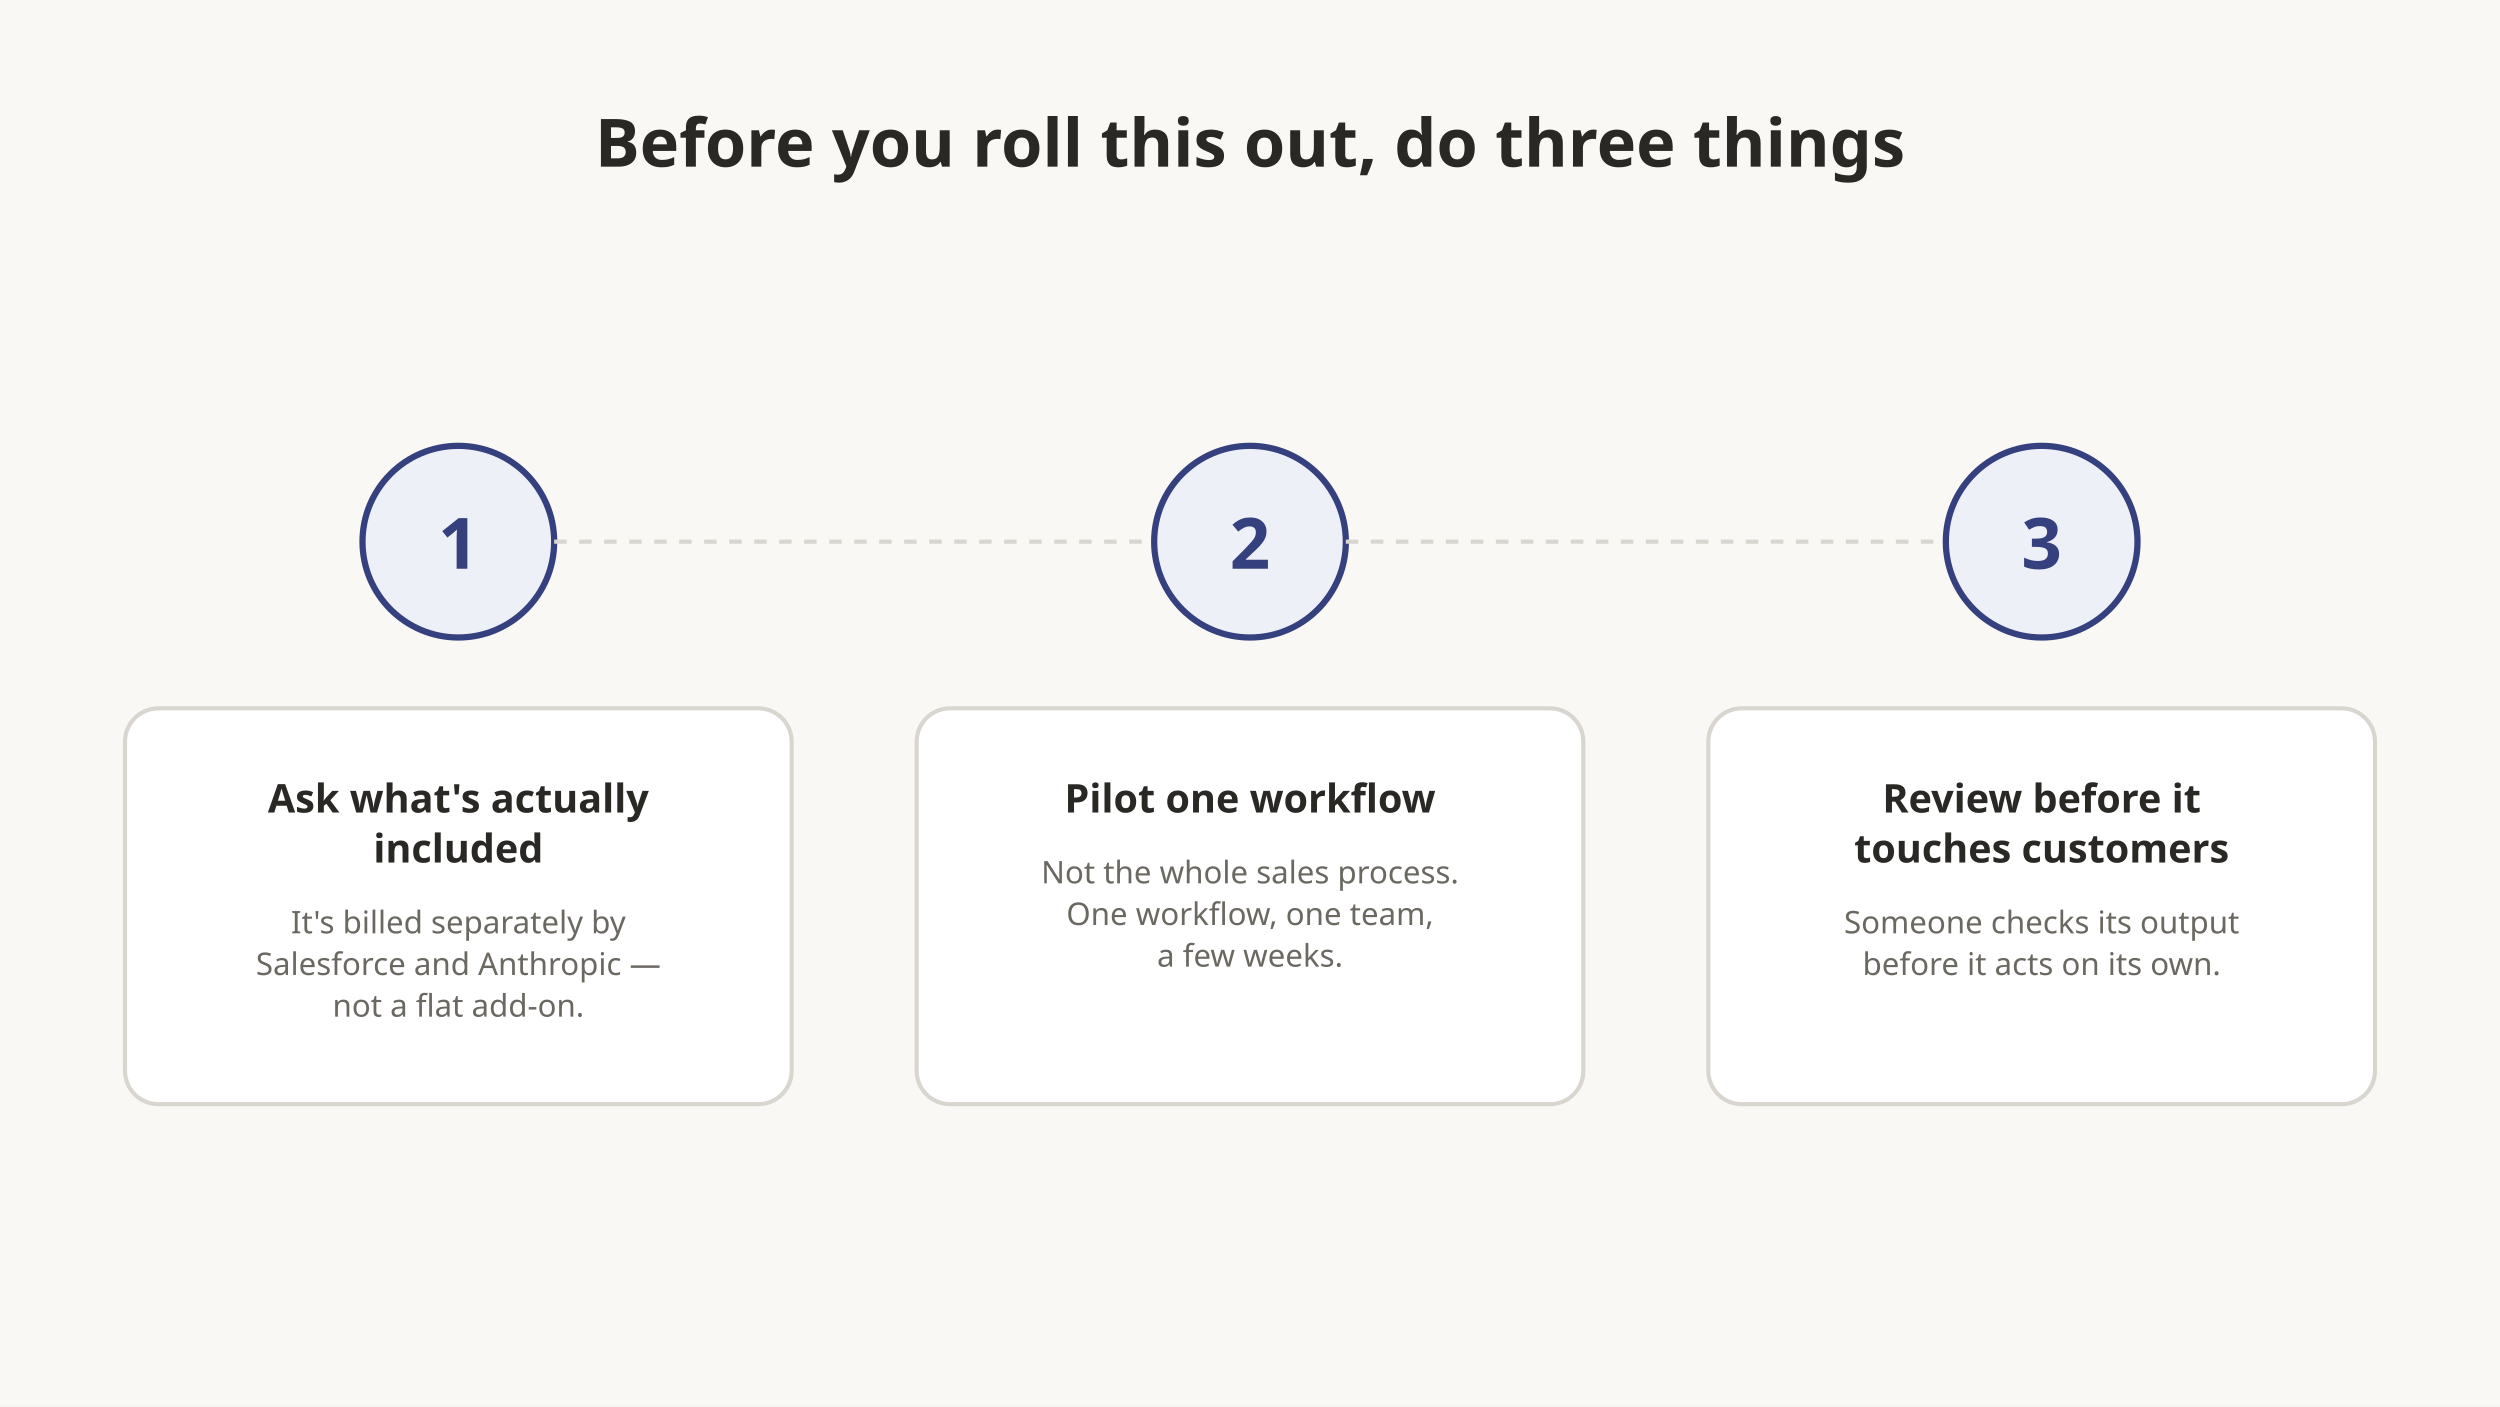
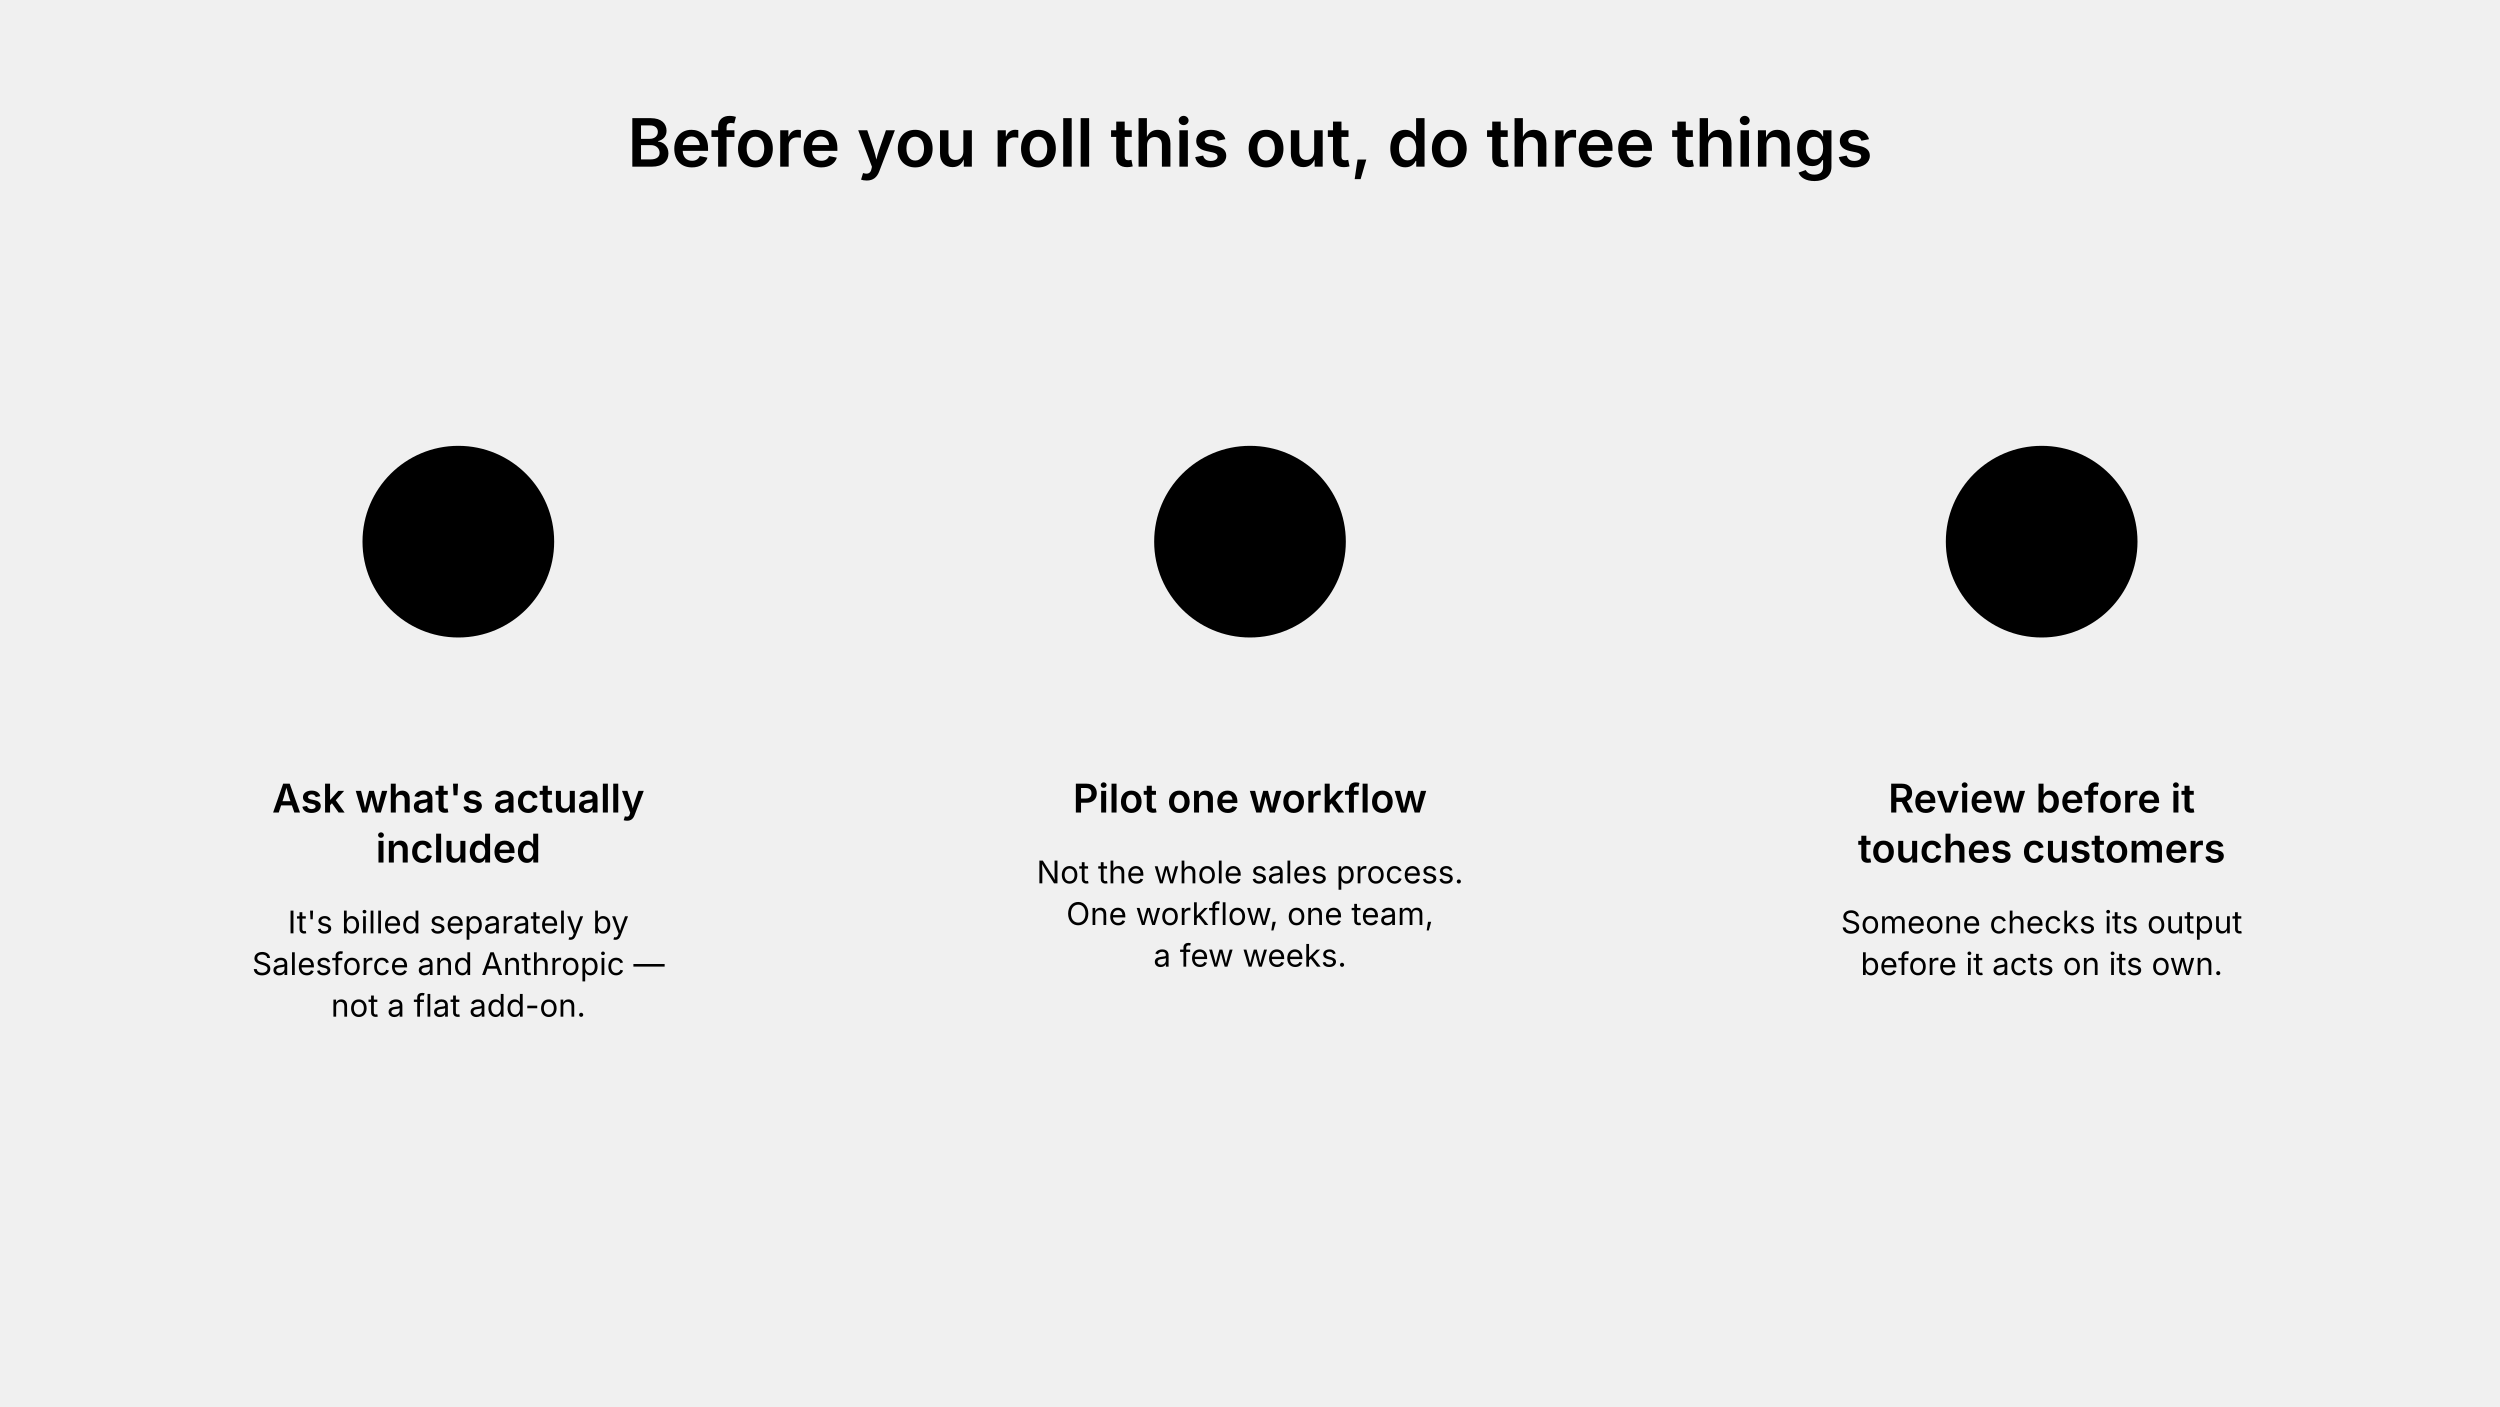
- <svg xmlns="http://www.w3.org/2000/svg" viewBox="0 0 1200 675" role="img" aria-labelledby="title desc">
-   <rect width="1200" height="675" fill="#FAF8F5" />
-   <text x="600" y="80" text-anchor="middle" font-family="'Geist', system-ui, sans-serif" font-size="32" font-weight="600" fill="#2A2825">
+ <svg xmlns="http://www.w3.org/2000/svg" viewBox="0 0 1200 675" role="img" aria-labelledby="title desc" font-family="ui-sans-serif, system-ui, -apple-system, 'Segoe UI', sans-serif">
+   <text x="600" y="80" text-anchor="middle" font-size="32" font-weight="600" fill="oklch(0.19 0.005 75)">
    Before you roll this out, do three things
  </text>
-   <circle cx="220" cy="260" r="46" fill="#EEF0F8" stroke="#35407E" stroke-width="3" />
-   <text x="220" y="273" text-anchor="middle" font-family="'Geist', system-ui, sans-serif" font-size="34" font-weight="700" fill="#35407E">1</text>
-   <rect x="60" y="340" width="320" height="190" rx="16" fill="#FFFFFF" stroke="#D9D6D0" stroke-width="2" />
-   <text x="220" y="390" text-anchor="middle" font-family="'Geist', system-ui, sans-serif" font-size="19" font-weight="600" fill="#2A2825">Ask what's actually</text>
-   <text x="220" y="414" text-anchor="middle" font-family="'Geist', system-ui, sans-serif" font-size="19" font-weight="600" fill="#2A2825">included</text>
-   <text x="220" y="448" text-anchor="middle" font-family="'Geist', system-ui, sans-serif" font-size="15" fill="#6B6862">It's billed separately by</text>
-   <text x="220" y="468" text-anchor="middle" font-family="'Geist', system-ui, sans-serif" font-size="15" fill="#6B6862">Salesforce and Anthropic —</text>
-   <text x="220" y="488" text-anchor="middle" font-family="'Geist', system-ui, sans-serif" font-size="15" fill="#6B6862">not a flat add-on.</text>
-   <circle cx="600" cy="260" r="46" fill="#EEF0F8" stroke="#35407E" stroke-width="3" />
-   <text x="600" y="273" text-anchor="middle" font-family="'Geist', system-ui, sans-serif" font-size="34" font-weight="700" fill="#35407E">2</text>
-   <rect x="440" y="340" width="320" height="190" rx="16" fill="#FFFFFF" stroke="#D9D6D0" stroke-width="2" />
-   <text x="600" y="390" text-anchor="middle" font-family="'Geist', system-ui, sans-serif" font-size="19" font-weight="600" fill="#2A2825">Pilot one workflow</text>
-   <text x="600" y="424" text-anchor="middle" font-family="'Geist', system-ui, sans-serif" font-size="15" fill="#6B6862">Not the whole sales process.</text>
-   <text x="600" y="444" text-anchor="middle" font-family="'Geist', system-ui, sans-serif" font-size="15" fill="#6B6862">One workflow, one team,</text>
-   <text x="600" y="464" text-anchor="middle" font-family="'Geist', system-ui, sans-serif" font-size="15" fill="#6B6862">a few weeks.</text>
-   <circle cx="980" cy="260" r="46" fill="#EEF0F8" stroke="#35407E" stroke-width="3" />
-   <text x="980" y="273" text-anchor="middle" font-family="'Geist', system-ui, sans-serif" font-size="34" font-weight="700" fill="#35407E">3</text>
-   <rect x="820" y="340" width="320" height="190" rx="16" fill="#FFFFFF" stroke="#D9D6D0" stroke-width="2" />
-   <text x="980" y="390" text-anchor="middle" font-family="'Geist', system-ui, sans-serif" font-size="19" font-weight="600" fill="#2A2825">Review before it</text>
-   <text x="980" y="414" text-anchor="middle" font-family="'Geist', system-ui, sans-serif" font-size="19" font-weight="600" fill="#2A2825">touches customers</text>
-   <text x="980" y="448" text-anchor="middle" font-family="'Geist', system-ui, sans-serif" font-size="15" fill="#6B6862">Someone checks its output</text>
-   <text x="980" y="468" text-anchor="middle" font-family="'Geist', system-ui, sans-serif" font-size="15" fill="#6B6862">before it acts on its own.</text>
-   <line x1="266" y1="260" x2="554" y2="260" stroke="#D9D6D0" stroke-width="2" stroke-dasharray="6 6" />
-   <line x1="646" y1="260" x2="934" y2="260" stroke="#D9D6D0" stroke-width="2" stroke-dasharray="6 6" />
+   <circle cx="220" cy="260" r="46" fill="oklch(0.42 0.09 255 / 8%)" stroke="oklch(0.42 0.09 255)" stroke-width="2.5" />
+   <text x="220" y="273" text-anchor="middle" font-size="34" font-weight="700" fill="oklch(0.42 0.09 255)">1</text>
+   <rect x="60" y="340" width="320" height="190" rx="16" fill="none" stroke="oklch(0.82 0.007 75)" stroke-width="2" />
+   <text x="220" y="390" text-anchor="middle" font-size="19" font-weight="600" fill="oklch(0.19 0.005 75)">Ask what's actually</text>
+   <text x="220" y="414" text-anchor="middle" font-size="19" font-weight="600" fill="oklch(0.19 0.005 75)">included</text>
+   <text x="220" y="448" text-anchor="middle" font-size="15" fill="oklch(0.36 0.009 75)">It's billed separately by</text>
+   <text x="220" y="468" text-anchor="middle" font-size="15" fill="oklch(0.36 0.009 75)">Salesforce and Anthropic —</text>
+   <text x="220" y="488" text-anchor="middle" font-size="15" fill="oklch(0.36 0.009 75)">not a flat add-on.</text>
+   <circle cx="600" cy="260" r="46" fill="oklch(0.42 0.09 255 / 8%)" stroke="oklch(0.42 0.09 255)" stroke-width="2.5" />
+   <text x="600" y="273" text-anchor="middle" font-size="34" font-weight="700" fill="oklch(0.42 0.09 255)">2</text>
+   <rect x="440" y="340" width="320" height="190" rx="16" fill="none" stroke="oklch(0.82 0.007 75)" stroke-width="2" />
+   <text x="600" y="390" text-anchor="middle" font-size="19" font-weight="600" fill="oklch(0.19 0.005 75)">Pilot one workflow</text>
+   <text x="600" y="424" text-anchor="middle" font-size="15" fill="oklch(0.36 0.009 75)">Not the whole sales process.</text>
+   <text x="600" y="444" text-anchor="middle" font-size="15" fill="oklch(0.36 0.009 75)">One workflow, one team,</text>
+   <text x="600" y="464" text-anchor="middle" font-size="15" fill="oklch(0.36 0.009 75)">a few weeks.</text>
+   <circle cx="980" cy="260" r="46" fill="oklch(0.42 0.09 255 / 8%)" stroke="oklch(0.42 0.09 255)" stroke-width="2.5" />
+   <text x="980" y="273" text-anchor="middle" font-size="34" font-weight="700" fill="oklch(0.42 0.09 255)">3</text>
+   <rect x="820" y="340" width="320" height="190" rx="16" fill="none" stroke="oklch(0.82 0.007 75)" stroke-width="2" />
+   <text x="980" y="390" text-anchor="middle" font-size="19" font-weight="600" fill="oklch(0.19 0.005 75)">Review before it</text>
+   <text x="980" y="414" text-anchor="middle" font-size="19" font-weight="600" fill="oklch(0.19 0.005 75)">touches customers</text>
+   <text x="980" y="448" text-anchor="middle" font-size="15" fill="oklch(0.36 0.009 75)">Someone checks its output</text>
+   <text x="980" y="468" text-anchor="middle" font-size="15" fill="oklch(0.36 0.009 75)">before it acts on its own.</text>
+   <line x1="266" y1="260" x2="554" y2="260" stroke="oklch(0.82 0.007 75)" stroke-width="2" stroke-dasharray="6 6" />
+   <line x1="646" y1="260" x2="934" y2="260" stroke="oklch(0.82 0.007 75)" stroke-width="2" stroke-dasharray="6 6" />
</svg>
